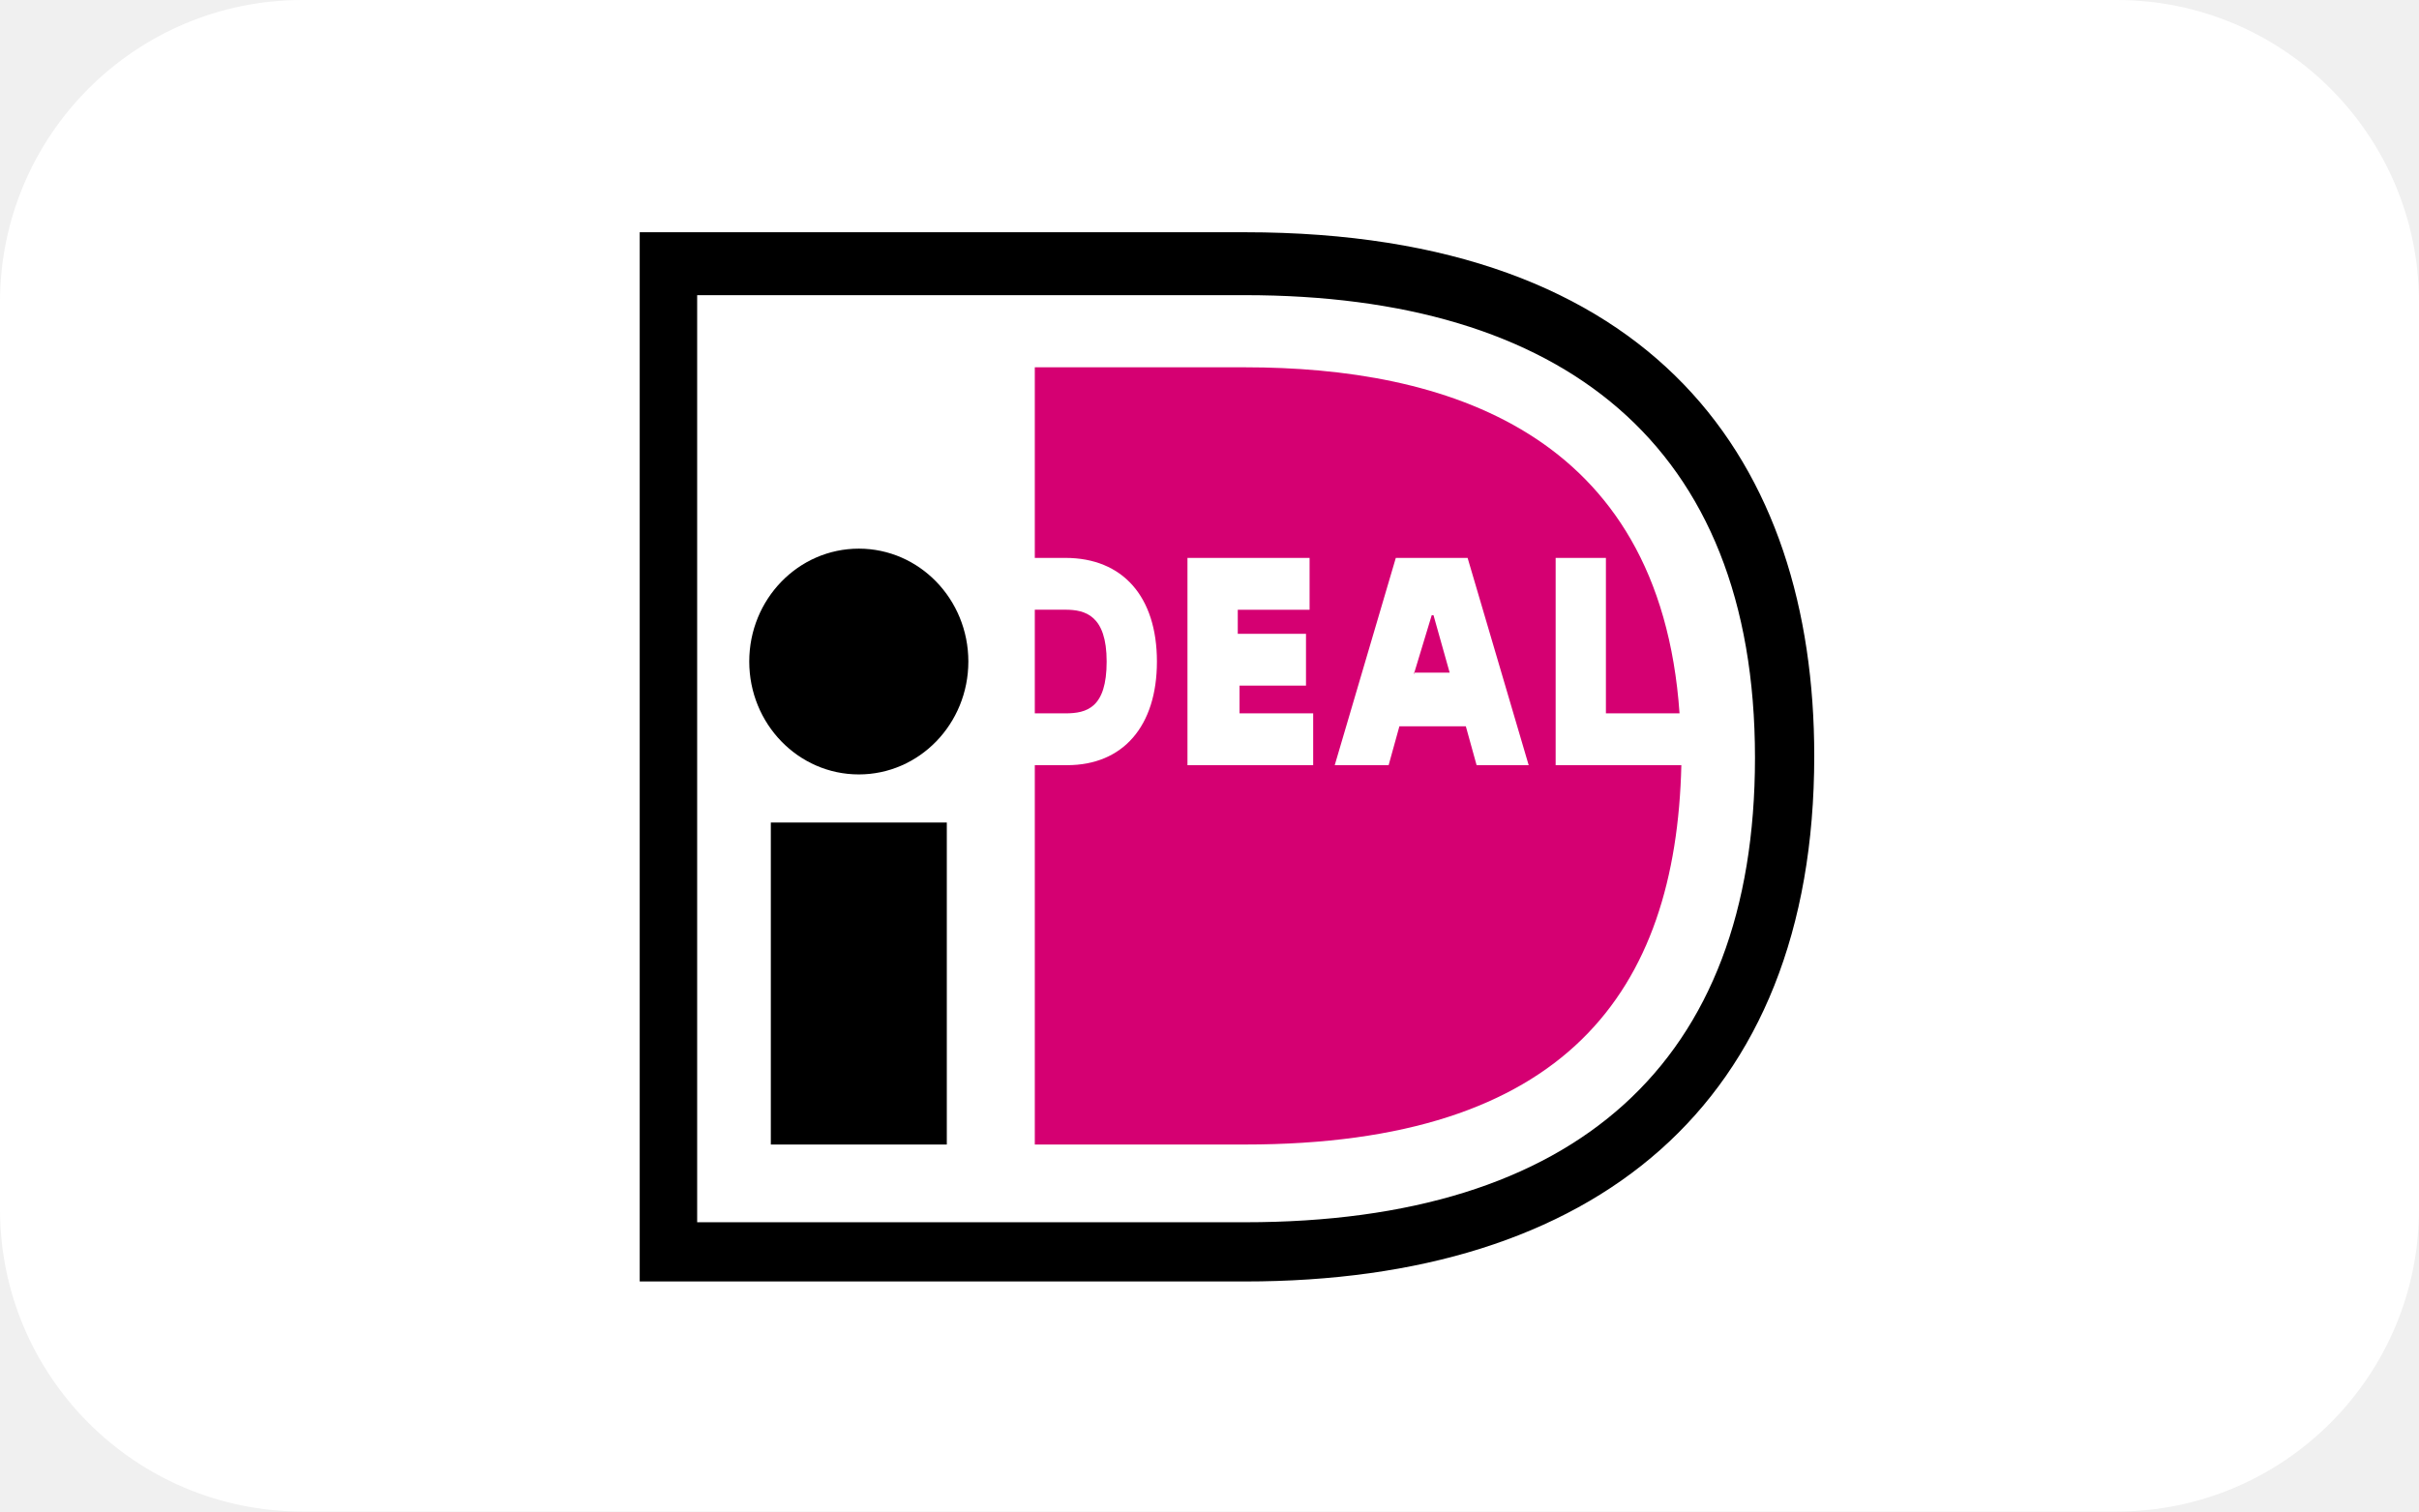
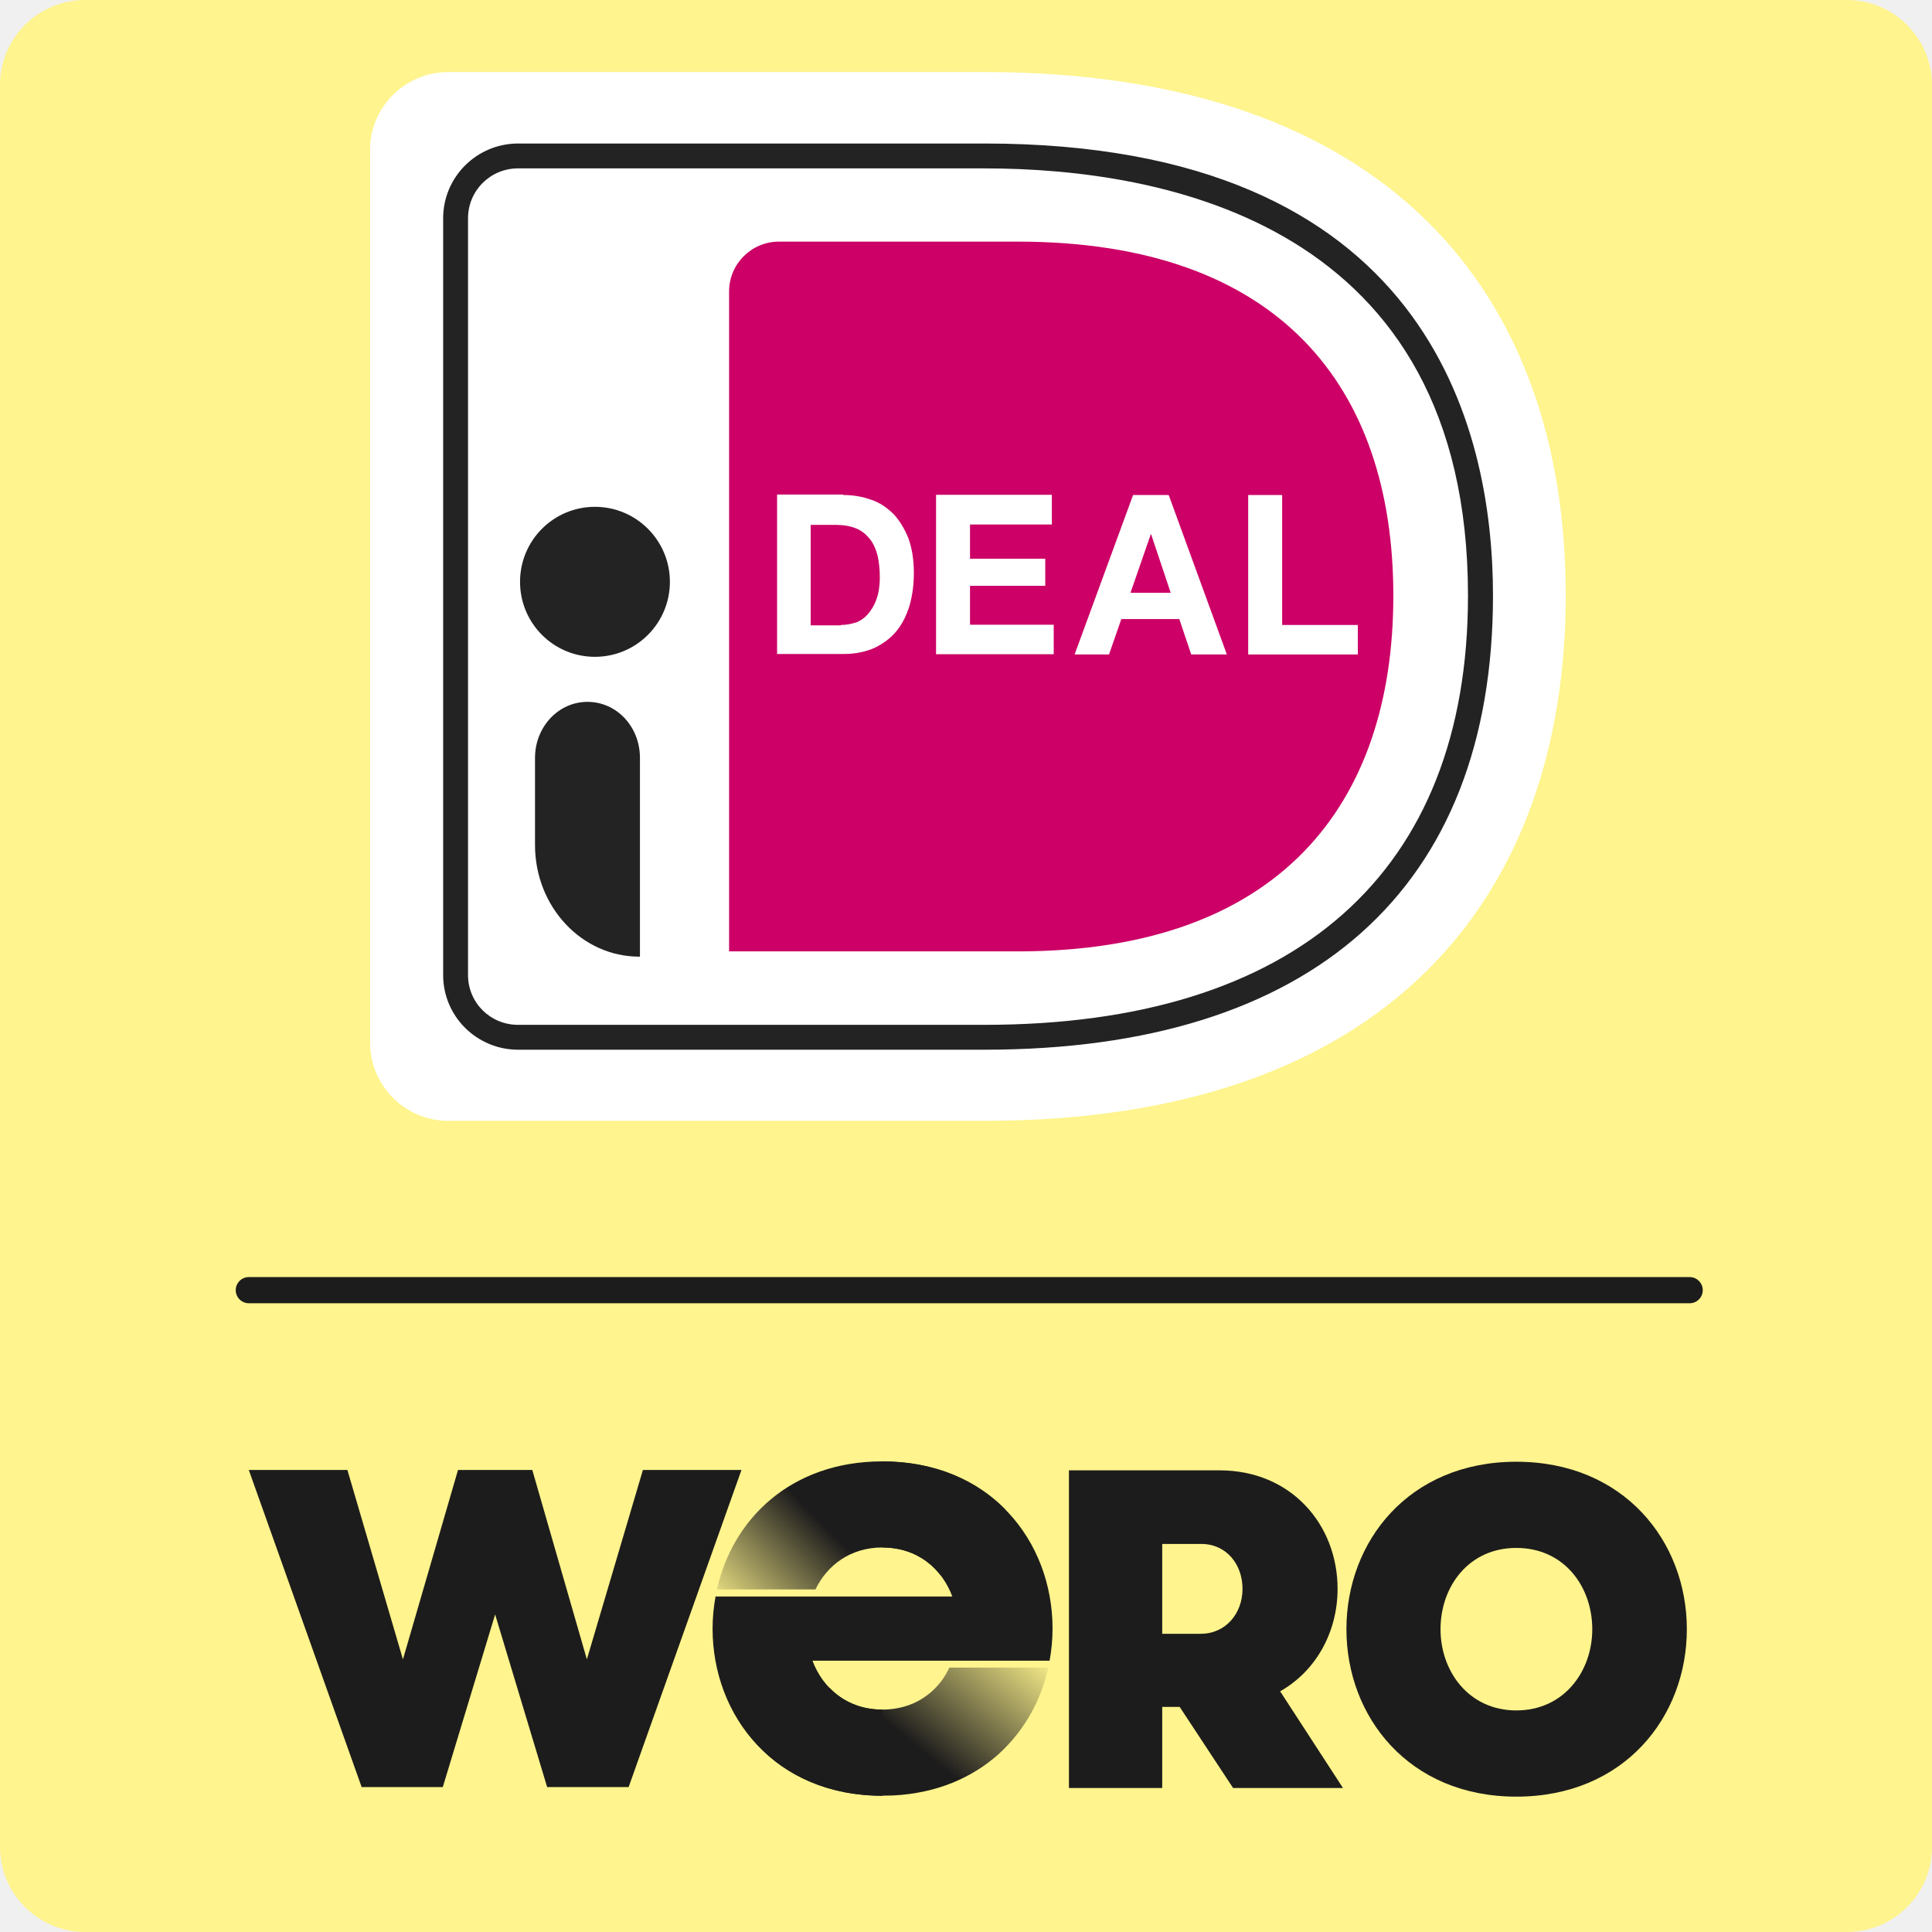
- <svg xmlns="http://www.w3.org/2000/svg" width="64" height="40" viewBox="0 0 64 40" fill="none">
-   <path d="M0 8C0 3.582 3.582 0 8 0H56C60.418 0 64 3.582 64 8V32C64 36.418 60.418 40 56 40H8C3.582 40 0 36.418 0 32V8Z" fill="white" />
-   <mask id="mask0" mask-type="alpha" maskUnits="userSpaceOnUse" x="8" y="4" width="48" height="32">
-     <rect x="8" y="4" width="48" height="32" fill="white" />
-   </mask>
-   <g mask="url(#mask0)">
-     <path fill-rule="evenodd" clip-rule="evenodd" d="M16.925 6.146H32.938C43.819 6.146 48 12.267 48 20.005C48 29.26 42.156 33.912 32.938 33.912H16.925V6.146ZM18.445 7.811V32.345H32.938C41.68 32.345 46.432 28.134 46.432 20.053C46.432 11.728 41.3 7.811 32.938 7.811H18.445ZM22.722 20.494C24.323 20.494 25.62 19.156 25.62 17.506C25.62 15.857 24.323 14.519 22.722 14.519C21.121 14.519 19.823 15.857 19.823 17.506C19.823 19.156 21.121 20.494 22.722 20.494ZM20.394 21.767H25.05V30.288H20.394V21.767Z" fill="black" />
-     <path fill-rule="evenodd" clip-rule="evenodd" d="M41.158 14.764H42.488V18.878H44.436C43.914 11.385 38.164 9.72 32.938 9.72H27.378V14.764H28.186C29.707 14.764 30.609 15.793 30.609 17.507C30.609 19.221 29.707 20.249 28.234 20.249H27.378V30.288H32.938C41.443 30.288 44.341 26.224 44.484 20.249H41.158V14.764ZM34.743 18.878V20.25H31.417V14.765H34.648V16.136H32.748V16.773H34.553V18.144H32.795V18.878H34.743ZM35.313 20.25L36.929 14.765H38.829L40.445 20.25H39.067L38.782 19.221H37.024L36.739 20.25H35.313ZM37.419 17.8H37.404V17.849L37.419 17.8ZM37.419 17.8H38.354L37.927 16.282H37.879L37.419 17.8ZM27.378 18.878V16.135H28.186C28.709 16.135 29.279 16.282 29.279 17.506C29.279 18.731 28.756 18.878 28.186 18.878H27.378Z" fill="#D50072" />
+ <svg xmlns="http://www.w3.org/2000/svg" width="64px" height="64px" viewBox="0 0 64 64" version="1.1">
+   <defs>
+     <linearGradient id="linear0" gradientUnits="userSpaceOnUse" x1="152.7" y1="50.16" x2="130.19" y2="22.59" gradientTransform="matrix(0.216949,0,0,-0.216949,0,64.21695)">
+       <stop offset="0.02" style="stop-color:rgb(11.373%,10.98%,10.98%);stop-opacity:0;" />
+       <stop offset="0.68" style="stop-color:rgb(11.373%,10.98%,10.98%);stop-opacity:1;" />
+     </linearGradient>
+     <linearGradient id="linear1" gradientUnits="userSpaceOnUse" x1="113.43" y1="44.31" x2="136.51" y2="67.12" gradientTransform="matrix(0.216949,0,0,-0.216949,0,64.21695)">
+       <stop offset="0.02" style="stop-color:rgb(11.373%,10.98%,10.98%);stop-opacity:0;" />
+       <stop offset="0.68" style="stop-color:rgb(11.373%,10.98%,10.98%);stop-opacity:1;" />
+     </linearGradient>
+   </defs>
+   <g id="surface1">
+     <path style=" stroke:none;fill-rule:nonzero;fill:rgb(100%,95.686%,55.294%);fill-opacity:1;" d="M 2.82 0 L 61.18 0 C 62.738 0 64 1.262 64 2.82 L 64 61.18 C 64 62.738 62.738 64 61.18 64 L 2.82 64 C 1.262 64 0 62.738 0 61.18 L 0 2.82 C 0 1.262 1.262 0 2.82 0 Z M 2.82 0 " />
+     <path style=" stroke:none;fill-rule:nonzero;fill:rgb(100%,100%,100%);fill-opacity:1;" d="M 12.262 4.961 L 12.262 34.555 C 12.262 35.969 13.426 37.129 14.848 37.129 L 32.613 37.129 C 46.047 37.129 51.867 29.645 51.867 19.719 C 51.867 9.789 46.043 2.387 32.613 2.387 L 14.848 2.387 C 13.422 2.387 12.258 3.547 12.258 4.961 Z M 12.262 4.961 " />
+     <path style=" stroke:none;fill-rule:nonzero;fill:rgb(80%,0%,40%);fill-opacity:1;" d="M 24.152 9.648 L 24.152 31.516 L 33.711 31.516 C 42.395 31.516 46.156 26.637 46.156 19.734 C 46.156 12.832 42.391 8.004 33.711 8.004 L 25.805 8.004 C 24.887 8.004 24.152 8.75 24.152 9.652 Z M 24.152 9.648 " />
+     <path style=" stroke:none;fill-rule:evenodd;fill:rgb(13.725%,13.725%,13.725%);fill-opacity:1;" d="M 17.164 34.773 L 32.613 34.773 C 43.469 34.773 49.457 29.43 49.457 19.73 C 49.457 14.145 47.27 4.754 32.613 4.754 L 17.164 4.754 C 15.793 4.754 14.68 5.863 14.68 7.23 L 14.68 32.301 C 14.68 33.668 15.793 34.773 17.164 34.773 Z M 15.504 7.23 C 15.504 6.316 16.242 5.578 17.16 5.578 L 32.609 5.578 C 38.586 5.578 48.629 7.422 48.629 19.73 C 48.629 28.898 42.934 33.949 32.609 33.949 L 17.16 33.949 C 16.242 33.949 15.504 33.215 15.504 32.301 Z M 15.504 7.23 " />
+     <path style=" stroke:none;fill-rule:evenodd;fill:rgb(100%,100%,100%);fill-opacity:1;" d="M 28.855 16.555 C 28.566 16.449 28.262 16.398 27.934 16.398 L 27.934 16.383 L 25.742 16.383 L 25.742 21.664 L 27.957 21.664 C 28.352 21.664 28.691 21.586 28.98 21.457 C 29.273 21.312 29.516 21.129 29.703 20.898 C 29.895 20.664 30.035 20.375 30.133 20.051 C 30.223 19.727 30.273 19.375 30.273 18.984 C 30.273 18.539 30.211 18.164 30.094 17.836 C 29.969 17.523 29.805 17.25 29.602 17.031 C 29.387 16.82 29.148 16.652 28.855 16.551 Z M 28.336 20.625 C 28.172 20.676 28.02 20.703 27.855 20.703 L 27.855 20.715 L 26.855 20.715 L 26.855 17.387 L 27.664 17.387 C 27.941 17.387 28.168 17.426 28.359 17.504 C 28.551 17.582 28.699 17.711 28.816 17.855 C 28.93 18 29.016 18.191 29.07 18.402 C 29.117 18.609 29.145 18.855 29.145 19.117 C 29.145 19.418 29.105 19.652 29.031 19.859 C 28.957 20.066 28.855 20.223 28.742 20.355 C 28.625 20.484 28.488 20.574 28.336 20.629 Z M 28.336 20.625 " />
+     <path style=" stroke:none;fill-rule:nonzero;fill:rgb(100%,100%,100%);fill-opacity:1;" d="M 34.844 16.398 L 34.844 17.375 L 32.133 17.375 L 32.133 18.508 L 34.625 18.508 L 34.625 19.406 L 32.133 19.406 L 32.133 20.695 L 34.906 20.695 L 34.906 21.672 L 31.008 21.672 L 31.008 16.391 L 34.844 16.391 L 34.844 16.402 Z M 34.844 16.398 " />
+     <path style=" stroke:none;fill-rule:evenodd;fill:rgb(100%,100%,100%);fill-opacity:1;" d="M 40.641 21.68 L 38.715 16.398 L 37.535 16.398 L 35.598 21.68 L 36.738 21.68 L 37.145 20.508 L 39.066 20.508 L 39.461 21.68 Z M 38.133 17.699 L 38.781 19.637 L 37.449 19.637 L 38.121 17.699 Z M 38.133 17.699 " />
+     <path style=" stroke:none;fill-rule:nonzero;fill:rgb(100%,100%,100%);fill-opacity:1;" d="M 42.473 16.398 L 42.473 20.703 L 44.98 20.703 L 44.98 21.68 L 41.348 21.68 L 41.348 16.398 Z M 42.473 16.398 " />
+     <path style=" stroke:none;fill-rule:nonzero;fill:rgb(13.725%,13.725%,13.725%);fill-opacity:1;" d="M 19.707 21.758 C 21.078 21.758 22.191 20.648 22.191 19.273 C 22.191 17.902 21.078 16.789 19.707 16.789 C 18.336 16.789 17.227 17.902 17.227 19.273 C 17.227 20.648 18.336 21.758 19.707 21.758 Z M 19.707 21.758 " />
+     <path style=" stroke:none;fill-rule:nonzero;fill:rgb(13.725%,13.725%,13.725%);fill-opacity:1;" d="M 21.184 31.691 C 19.262 31.691 17.723 30.031 17.723 27.992 L 17.723 25.105 C 17.723 24.086 18.492 23.25 19.461 23.25 C 20.43 23.25 21.199 24.074 21.199 25.105 L 21.199 31.691 Z M 21.184 31.691 " />
+     <path style=" stroke:none;fill-rule:nonzero;fill:rgb(11.373%,10.98%,10.98%);fill-opacity:1;" d="M 55.973 43.172 L 8.242 43.172 C 8.004 43.172 7.809 42.977 7.809 42.738 C 7.809 42.5 8.004 42.305 8.242 42.305 L 55.973 42.305 C 56.211 42.305 56.406 42.5 56.406 42.738 C 56.406 42.977 56.211 43.172 55.973 43.172 Z M 55.973 43.172 " />
+     <path style=" stroke:none;fill-rule:nonzero;fill:rgb(11.373%,10.98%,10.98%);fill-opacity:1;" d="M 44.602 53.969 C 44.602 51.066 46.664 48.422 50.23 48.422 C 53.801 48.422 55.879 51.066 55.879 53.969 C 55.879 56.867 53.812 59.516 50.23 59.516 C 46.664 59.516 44.602 56.867 44.602 53.969 Z M 52.746 53.969 C 52.746 52.57 51.824 51.277 50.23 51.277 C 48.641 51.277 47.719 52.57 47.719 53.969 C 47.719 55.367 48.656 56.66 50.23 56.66 C 51.809 56.66 52.746 55.367 52.746 53.969 Z M 52.746 53.969 " />
+     <path style=" stroke:none;fill-rule:nonzero;fill:rgb(11.373%,10.98%,10.98%);fill-opacity:1;" d="M 42.406 56.027 C 43.598 55.352 44.309 54.059 44.309 52.633 C 44.309 50.512 42.777 48.707 40.398 48.707 L 35.41 48.707 L 35.41 59.23 L 38.5 59.23 L 38.5 56.543 L 39.078 56.543 L 40.848 59.23 L 44.488 59.23 Z M 39.777 54.121 L 38.5 54.121 L 38.5 51.145 L 39.793 51.145 C 40.625 51.145 41.16 51.82 41.16 52.633 C 41.16 53.441 40.609 54.121 39.777 54.121 Z M 39.777 54.121 " />
+     <path style=" stroke:none;fill-rule:nonzero;fill:rgb(11.373%,10.98%,10.98%);fill-opacity:1;" d="M 21.297 48.695 L 19.441 54.969 L 17.633 48.695 L 15.172 48.695 L 13.348 54.969 L 11.508 48.695 L 8.242 48.695 L 11.98 59.199 L 14.668 59.199 L 16.402 53.48 L 18.125 59.199 L 20.824 59.199 L 24.562 48.695 Z M 21.297 48.695 " />
+     <path style=" stroke:none;fill-rule:nonzero;fill:rgb(11.373%,10.98%,10.98%);fill-opacity:1;" d="M 29.238 56.633 L 29.23 56.633 C 28.074 56.633 27.262 55.938 26.914 55.012 L 34.77 55.012 C 34.832 54.664 34.867 54.309 34.867 53.949 C 34.867 51.055 32.809 48.414 29.234 48.414 L 29.234 51.262 C 30.398 51.266 31.203 51.965 31.547 52.887 L 23.703 52.887 C 23.641 53.234 23.605 53.59 23.605 53.949 C 23.605 56.844 25.668 59.488 29.227 59.488 L 29.234 59.488 L 29.234 56.633 Z M 29.238 56.633 " />
+     <path style=" stroke:none;fill-rule:nonzero;fill:url(#linear0);" d="M 29.23 59.484 C 29.352 59.484 29.469 59.48 29.586 59.477 C 30.309 59.441 30.969 59.293 31.555 59.055 C 32.141 58.816 32.652 58.492 33.09 58.098 C 33.523 57.703 33.887 57.238 34.168 56.73 C 34.422 56.27 34.609 55.766 34.727 55.242 L 31.449 55.242 C 31.383 55.379 31.305 55.516 31.219 55.641 C 31.094 55.809 30.953 55.965 30.789 56.098 C 30.625 56.23 30.445 56.344 30.246 56.43 C 30.043 56.516 29.824 56.578 29.59 56.609 C 29.477 56.625 29.355 56.633 29.23 56.633 C 28.492 56.633 27.898 56.352 27.473 55.906 L 25.348 58.059 C 26.293 58.934 27.605 59.484 29.23 59.484 Z M 29.23 59.484 " />
+     <path style=" stroke:none;fill-rule:nonzero;fill:url(#linear1);" d="M 29.23 48.41 C 26.211 48.41 24.27 50.309 23.75 52.652 L 27.012 52.652 C 27.402 51.848 28.172 51.262 29.23 51.262 C 30.074 51.262 30.73 51.625 31.156 52.176 L 33.305 50.004 C 32.344 49.031 30.965 48.41 29.23 48.41 Z M 29.23 48.41 " />
  </g>
</svg>
